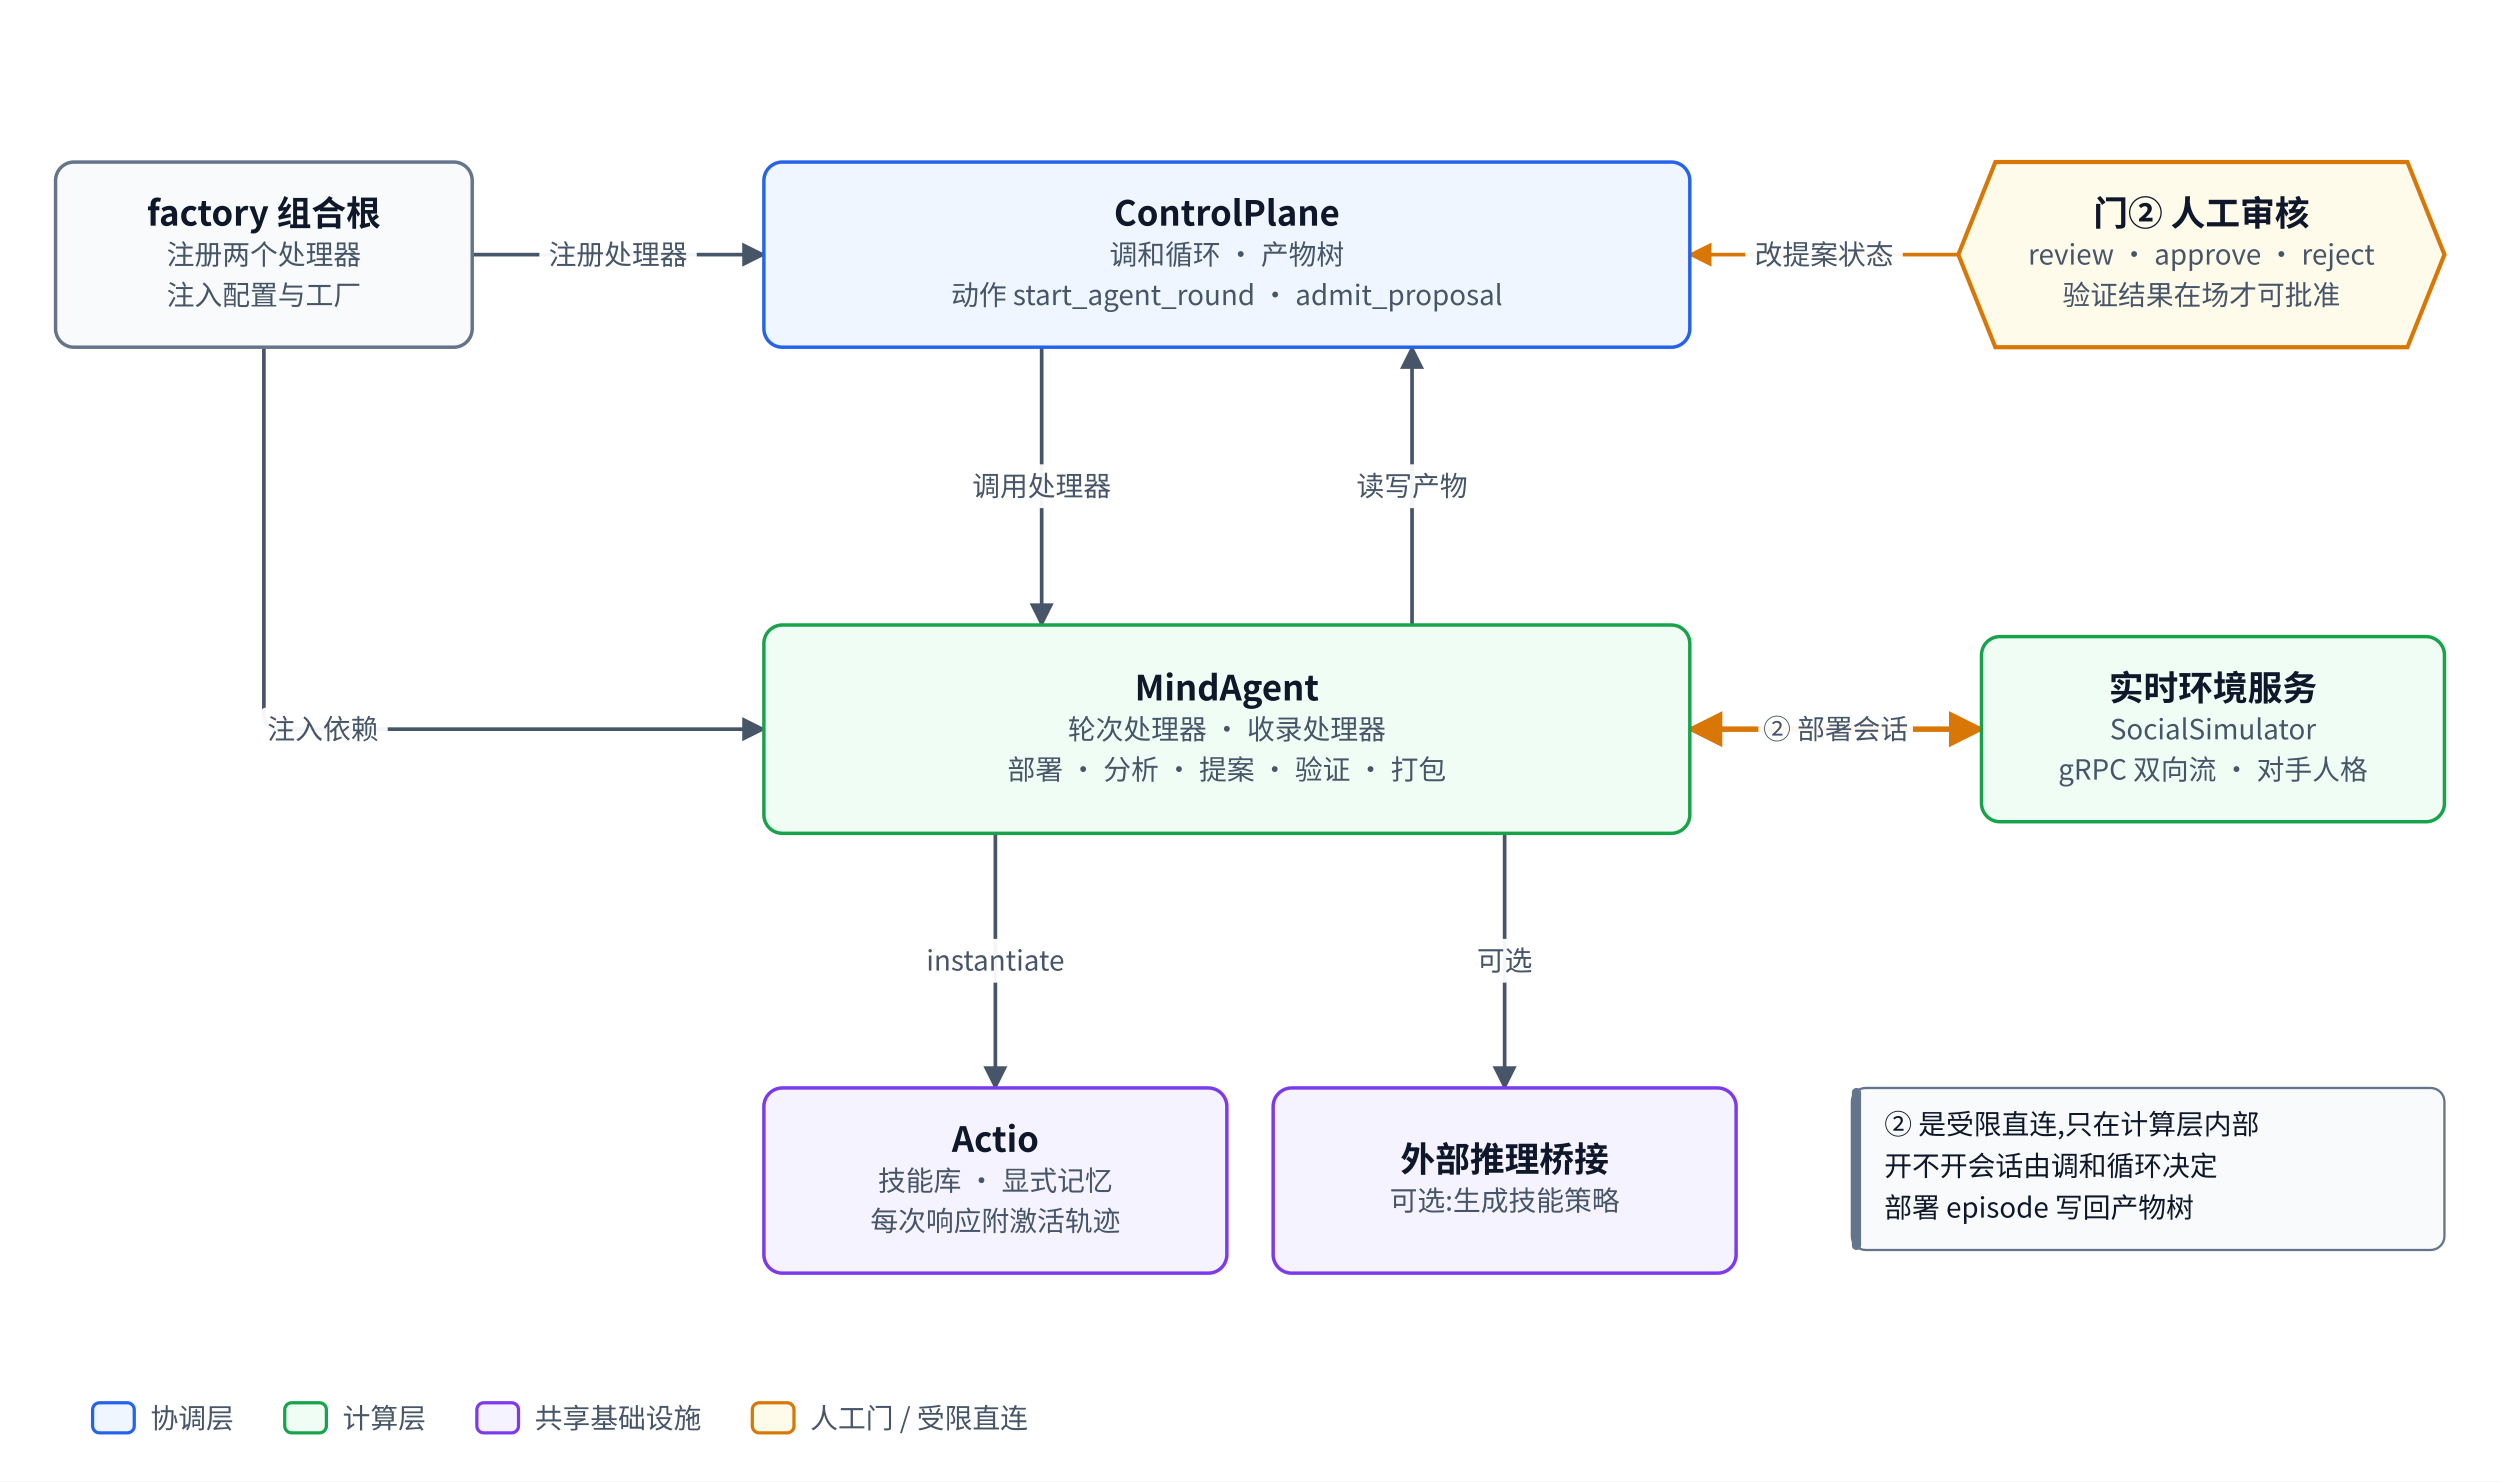
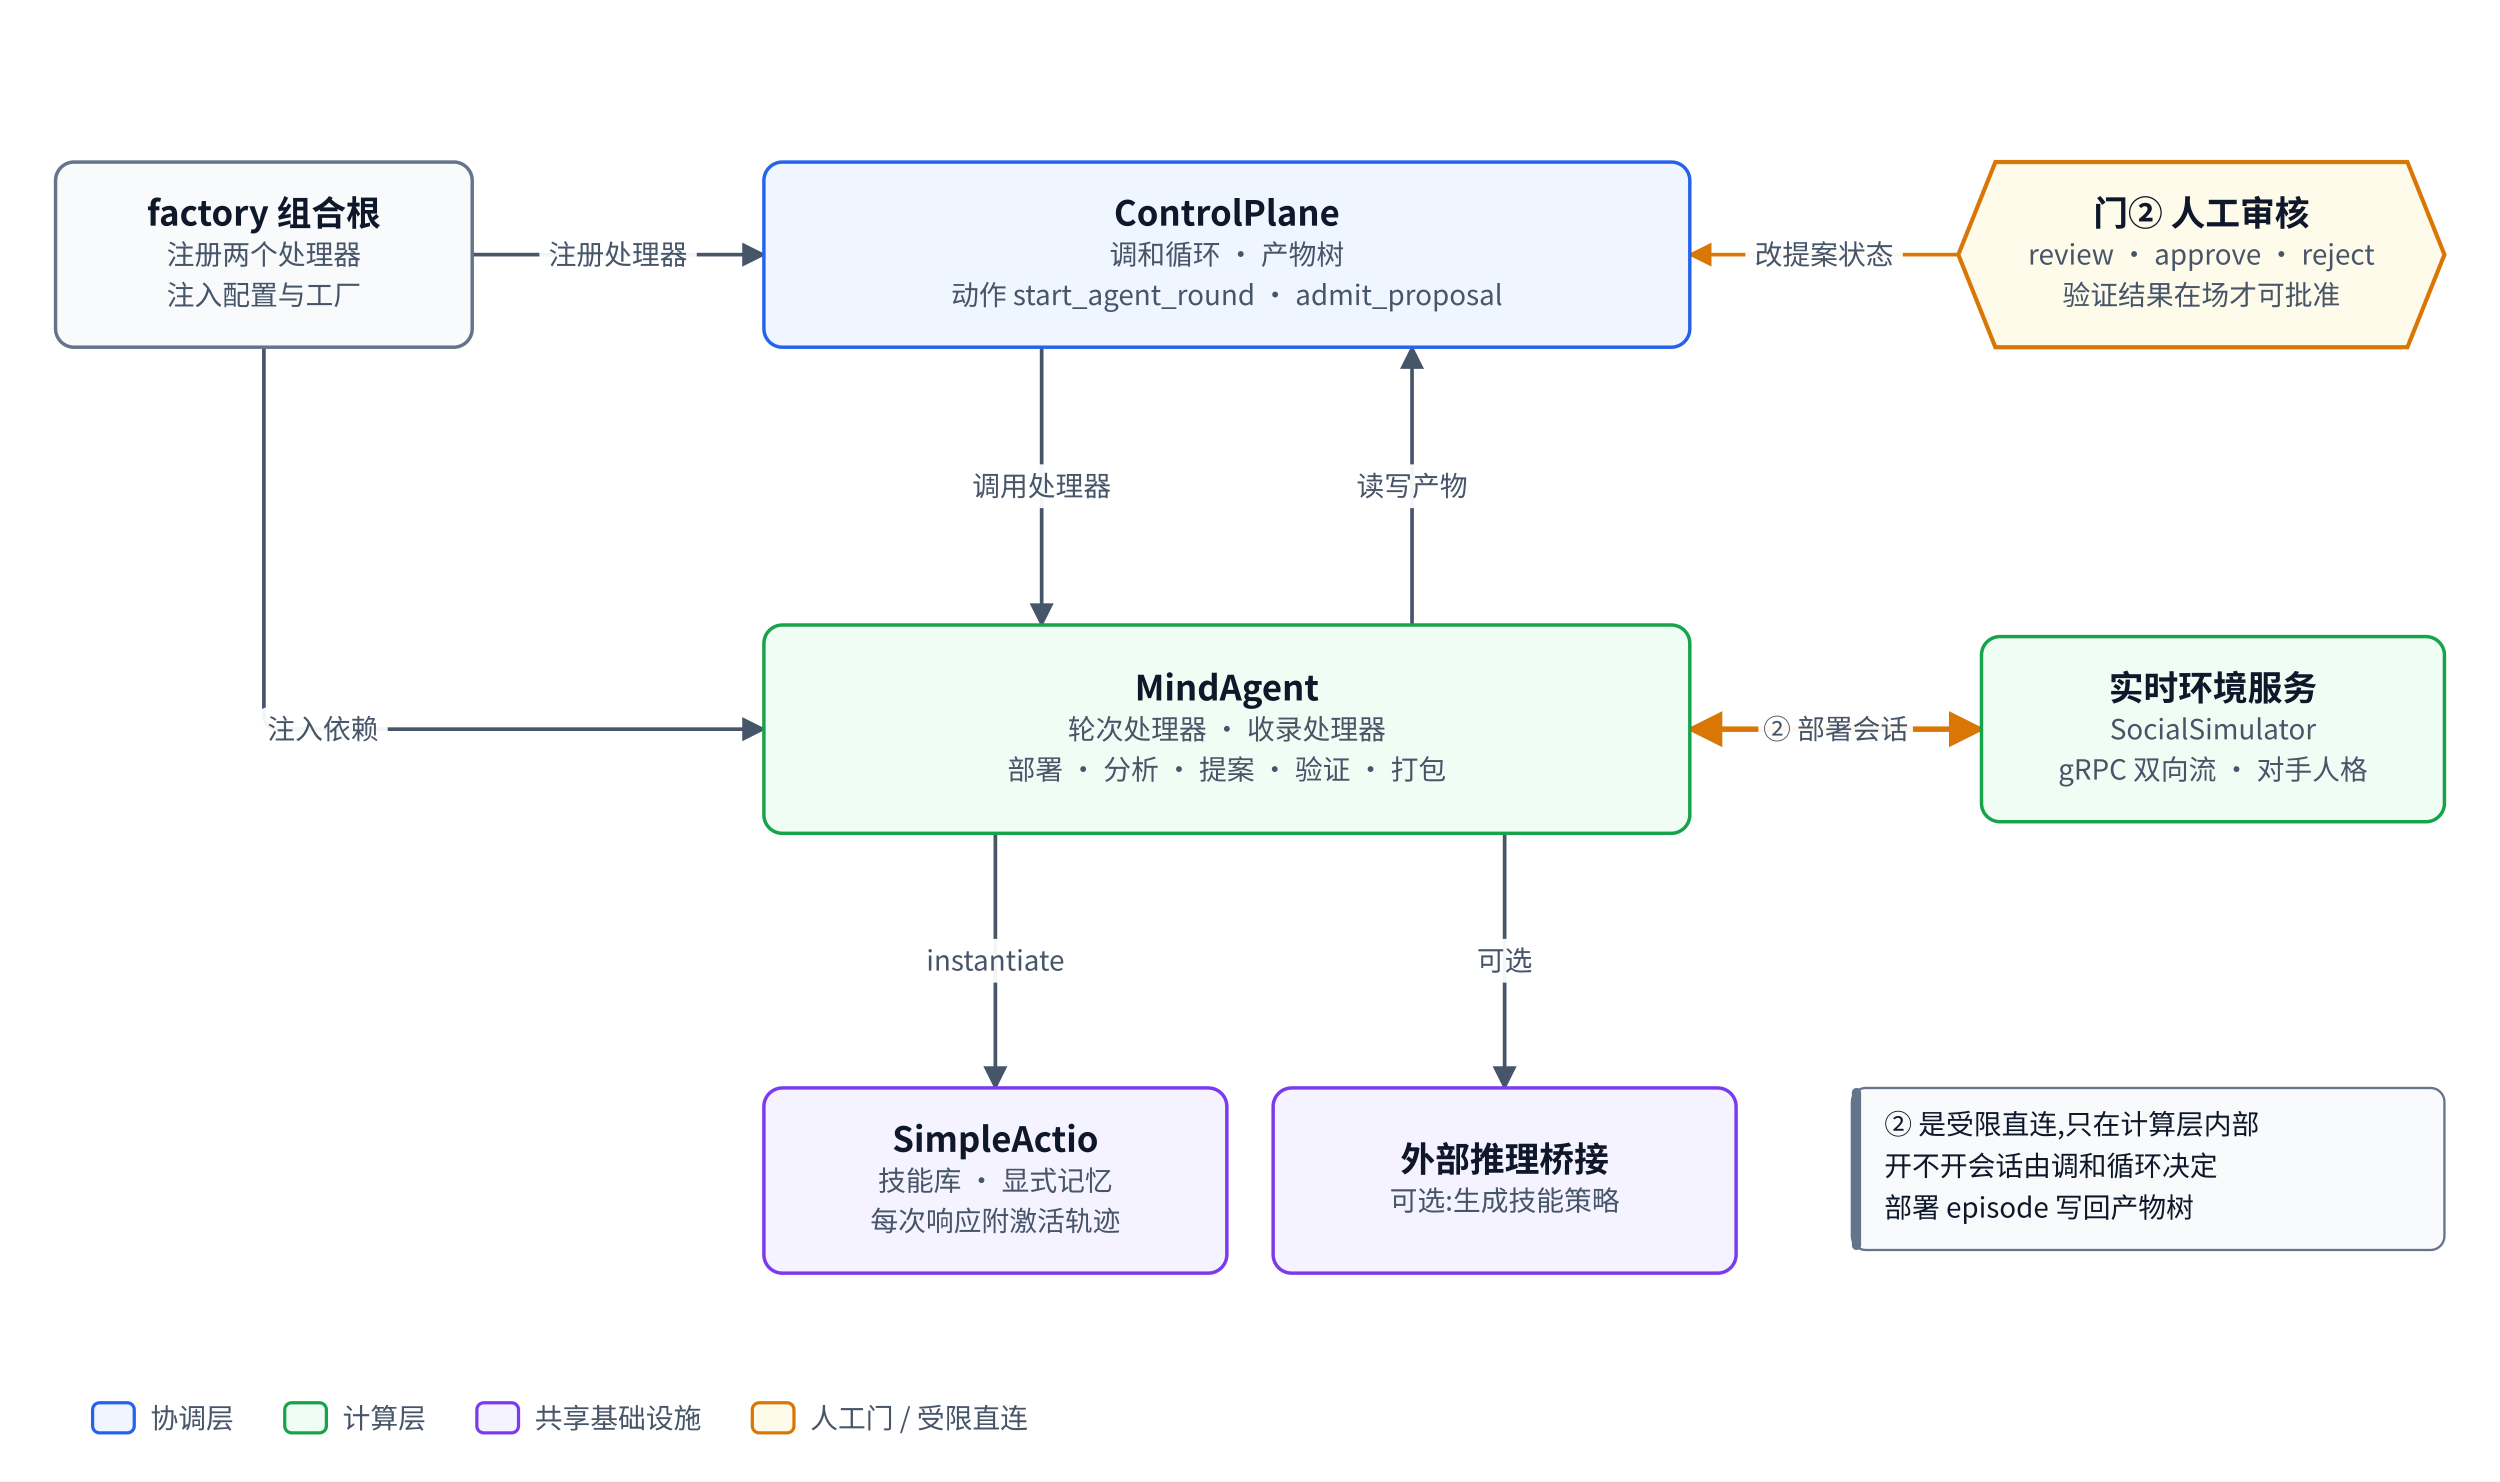
<svg xmlns="http://www.w3.org/2000/svg" viewBox="0 0 1080 640" width="1080" height="640" role="img" aria-labelledby="t d" font-family="-apple-system,BlinkMacSystemFont,'PingFang SC','Hiragino Sans GB','Noto Sans CJK SC','Microsoft YaHei','Segoe UI',Helvetica,Arial,sans-serif">
  <defs>
    <marker id="ah0" viewBox="0 0 10 10" refX="9" refY="5" markerWidth="6.5" markerHeight="6.5" orient="auto-start-reverse">
      <path d="M0,0 L10,5 L0,10 z" fill="#475569" />
    </marker>
    <marker id="ah1" viewBox="0 0 10 10" refX="9" refY="5" markerWidth="6.5" markerHeight="6.5" orient="auto-start-reverse">
      <path d="M0,0 L10,5 L0,10 z" fill="#d97706" />
    </marker>
  </defs>
  <rect width="1080" height="640" fill="#ffffff" />
  <path d="M204.0,110.0 L330.0,110.0" fill="none" stroke="#475569" stroke-width="1.6" stroke-linejoin="round" stroke-linecap="round" marker-end="url(#ah0)" />
  <path d="M846.0,110.0 L730.0,110.0" fill="none" stroke="#d97706" stroke-width="1.6" stroke-linejoin="round" stroke-linecap="round" marker-end="url(#ah1)" />
  <path d="M114.0,150.0 L114.0,308.0 Q114.0,315.0 121.0,315.0 L330.0,315.0" fill="none" stroke="#475569" stroke-width="1.6" stroke-linejoin="round" stroke-linecap="round" marker-end="url(#ah0)" />
  <path d="M450.0,150.0 L450.0,270.0" fill="none" stroke="#475569" stroke-width="1.6" stroke-linejoin="round" stroke-linecap="round" marker-end="url(#ah0)" />
  <path d="M610.0,270.0 L610.0,150.0" fill="none" stroke="#475569" stroke-width="1.6" stroke-linejoin="round" stroke-linecap="round" marker-end="url(#ah0)" />
  <path d="M730.0,315.0 L856.0,315.0" fill="none" stroke="#d97706" stroke-width="2.4" stroke-linejoin="round" stroke-linecap="round" marker-end="url(#ah1)" marker-start="url(#ah1)" />
  <path d="M430.0,360.0 L430.0,470.0" fill="none" stroke="#475569" stroke-width="1.6" stroke-linejoin="round" stroke-linecap="round" marker-end="url(#ah0)" />
  <path d="M650.0,360.0 L650.0,470.0" fill="none" stroke="#475569" stroke-width="1.6" stroke-linejoin="round" stroke-linecap="round" marker-end="url(#ah0)" />
  <rect x="24" y="70" width="180" height="80" rx="8" fill="#f8fafc" stroke="#64748b" stroke-width="1.5" />
  <text x="114.0" y="97.5" text-anchor="middle" font-size="15" font-weight="700" fill="#0f172a">factory 组合根</text>
  <text x="114.0" y="114.3" text-anchor="middle" font-size="12" fill="#475569">注册两个处理器</text>
  <text x="114.0" y="131.8" text-anchor="middle" font-size="12" fill="#475569">注入配置与工厂</text>
  <rect x="330" y="70" width="400" height="80" rx="8" fill="#eff6ff" stroke="#2563eb" stroke-width="1.5" />
  <text x="530.0" y="97.5" text-anchor="middle" font-size="15" font-weight="700" fill="#0f172a">ControlPlane</text>
  <text x="530.0" y="114.3" text-anchor="middle" font-size="12" fill="#475569">调和循环 · 产物树</text>
  <text x="530.0" y="131.8" text-anchor="middle" font-size="12" fill="#475569">动作 start_agent_round · admit_proposal</text>
  <polygon points="862.0,70.0 1040.0,70.0 1056.0,110.0 1040.0,150.0 862.0,150.0 846.0,110.0" fill="#fffbeb" stroke="#d97706" stroke-width="1.8" />
  <text x="951.0" y="97.5" text-anchor="middle" font-size="15" font-weight="700" fill="#0f172a">门② 人工审核</text>
  <text x="951.0" y="114.3" text-anchor="middle" font-size="12" fill="#475569">review · approve · reject</text>
  <text x="951.0" y="131.8" text-anchor="middle" font-size="12" fill="#475569">验证结果在场才可批准</text>
  <rect x="330" y="270" width="400" height="90" rx="8" fill="#f0fdf4" stroke="#16a34a" stroke-width="1.5" />
  <text x="530.0" y="302.6" text-anchor="middle" font-size="15" font-weight="700" fill="#0f172a">MindAgent</text>
  <text x="530.0" y="319.4" text-anchor="middle" font-size="12" fill="#475569">轮次处理器 · 收录处理器</text>
  <text x="530.0" y="336.8" text-anchor="middle" font-size="12" fill="#475569">部署 · 分析 · 提案 · 验证 · 打包</text>
  <rect x="856" y="275" width="200" height="80" rx="8" fill="#f0fdf4" stroke="#16a34a" stroke-width="1.5" />
  <text x="956.0" y="302.6" text-anchor="middle" font-size="15" font-weight="700" fill="#0f172a">实时环境服务</text>
  <text x="956.0" y="319.4" text-anchor="middle" font-size="12" fill="#475569">SocialSimulator</text>
  <text x="956.0" y="336.8" text-anchor="middle" font-size="12" fill="#475569">gRPC 双向流 · 对手人格</text>
  <rect x="330" y="470" width="200" height="80" rx="8" fill="#f5f3ff" stroke="#7c3aed" stroke-width="1.5" />
-   <text x="430.0" y="497.6" text-anchor="middle" font-size="15" font-weight="700" fill="#0f172a">Actio</text>
+   <text x="430.0" y="497.6" text-anchor="middle" font-size="15" font-weight="700" fill="#0f172a">SimpleActio</text>
  <text x="430.0" y="514.4" text-anchor="middle" font-size="12" fill="#475569">技能库 · 显式记忆</text>
  <text x="430.0" y="531.8" text-anchor="middle" font-size="12" fill="#475569">每次响应附激活轨迹</text>
  <rect x="550" y="470" width="200" height="80" rx="8" fill="#f5f3ff" stroke="#7c3aed" stroke-width="1.5" />
  <text x="650.0" y="506.2" text-anchor="middle" font-size="15" font-weight="700" fill="#0f172a">外部推理桥接</text>
  <text x="650.0" y="523.0" text-anchor="middle" font-size="12" fill="#475569">可选:生成技能策略</text>
  <rect x="800" y="470" width="256" height="70.0" rx="6" fill="#f8fafc" stroke="#64748b" stroke-width="1" />
  <rect x="800" y="470" width="4" height="70.0" rx="2" fill="#64748b" />
  <text x="814" y="490.0" font-size="12" fill="#0f172a">② 是受限直连,只在计算层内部</text>
  <text x="814" y="508.0" font-size="12" fill="#0f172a">开不开会话由调和循环决定</text>
  <text x="814" y="526.0" font-size="12" fill="#0f172a">部署 episode 写回产物树</text>
  <rect x="233.0" y="100.6" width="68.0" height="18.9" rx="4" fill="#ffffff" fill-opacity="0.94" />
  <text x="267.0" y="114.3" text-anchor="middle" font-size="12" fill="#475569">注册处理器</text>
  <rect x="754.0" y="100.6" width="68.0" height="18.9" rx="4" fill="#ffffff" fill-opacity="0.94" />
  <text x="788.0" y="114.3" text-anchor="middle" font-size="12" fill="#475569">改提案状态</text>
  <rect x="111.5" y="305.6" width="56.0" height="18.9" rx="4" fill="#ffffff" fill-opacity="0.94" />
  <text x="139.5" y="319.3" text-anchor="middle" font-size="12" fill="#475569">注入依赖</text>
  <rect x="416.0" y="200.6" width="68.0" height="18.9" rx="4" fill="#ffffff" fill-opacity="0.94" />
  <text x="450.0" y="214.3" text-anchor="middle" font-size="12" fill="#475569">调用处理器</text>
  <rect x="582.0" y="200.6" width="56.0" height="18.9" rx="4" fill="#ffffff" fill-opacity="0.94" />
  <text x="610.0" y="214.3" text-anchor="middle" font-size="12" fill="#475569">读写产物</text>
  <rect x="759.6" y="305.6" width="66.8" height="18.9" rx="4" fill="#ffffff" fill-opacity="0.94" />
  <text x="793.0" y="319.3" text-anchor="middle" font-size="12" fill="#475569">② 部署会话</text>
  <rect x="394.7" y="405.6" width="70.6" height="18.9" rx="4" fill="#ffffff" fill-opacity="0.94" />
  <text x="430.0" y="419.3" text-anchor="middle" font-size="12" fill="#475569">instantiate</text>
  <rect x="634.0" y="405.6" width="32.0" height="18.9" rx="4" fill="#ffffff" fill-opacity="0.94" />
  <text x="650.0" y="419.3" text-anchor="middle" font-size="12" fill="#475569">可选</text>
  <rect x="40" y="606" width="18" height="13" rx="3" fill="#eff6ff" stroke="#2563eb" stroke-width="1.4" />
  <text x="65" y="617" font-size="12" fill="#475569">协调层</text>
  <rect x="123.0" y="606" width="18" height="13" rx="3" fill="#f0fdf4" stroke="#16a34a" stroke-width="1.4" />
  <text x="148.0" y="617" font-size="12" fill="#475569">计算层</text>
  <rect x="206.0" y="606" width="18" height="13" rx="3" fill="#f5f3ff" stroke="#7c3aed" stroke-width="1.4" />
  <text x="231.0" y="617" font-size="12" fill="#475569">共享基础设施</text>
  <rect x="325.0" y="606" width="18" height="13" rx="3" fill="#fffbeb" stroke="#d97706" stroke-width="1.4" />
  <text x="350.0" y="617" font-size="12" fill="#475569">人工门 / 受限直连</text>
</svg>
